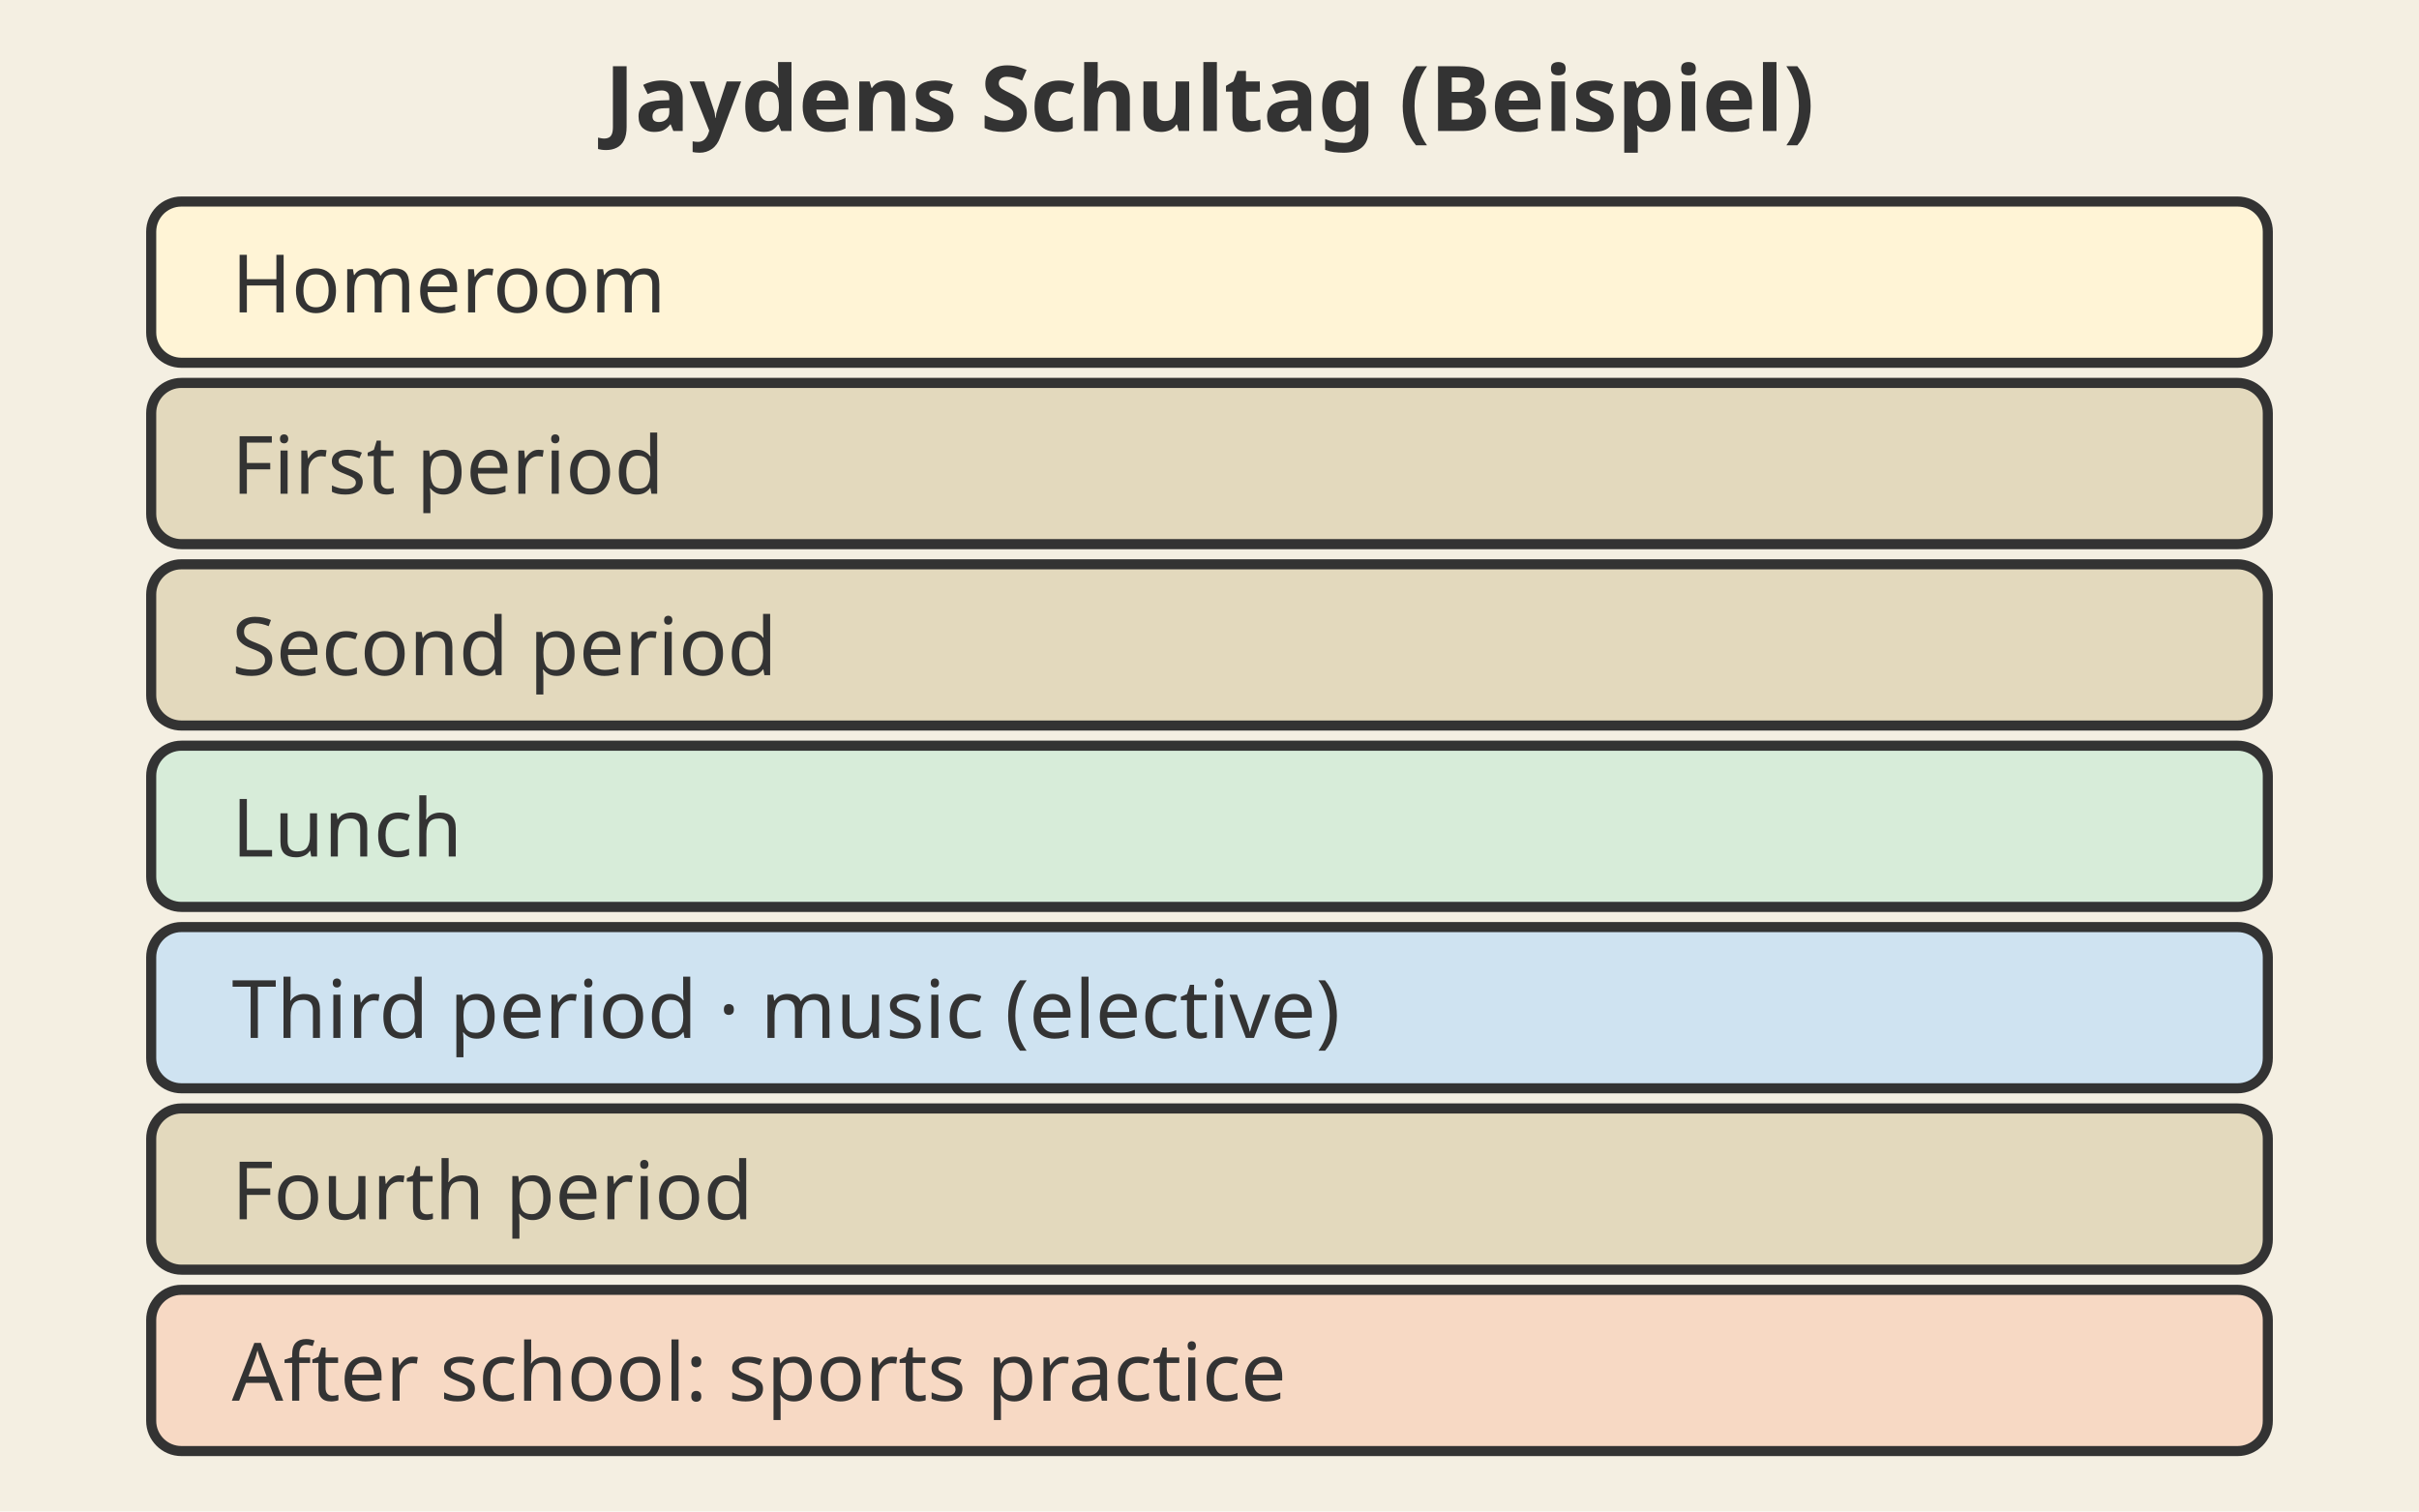
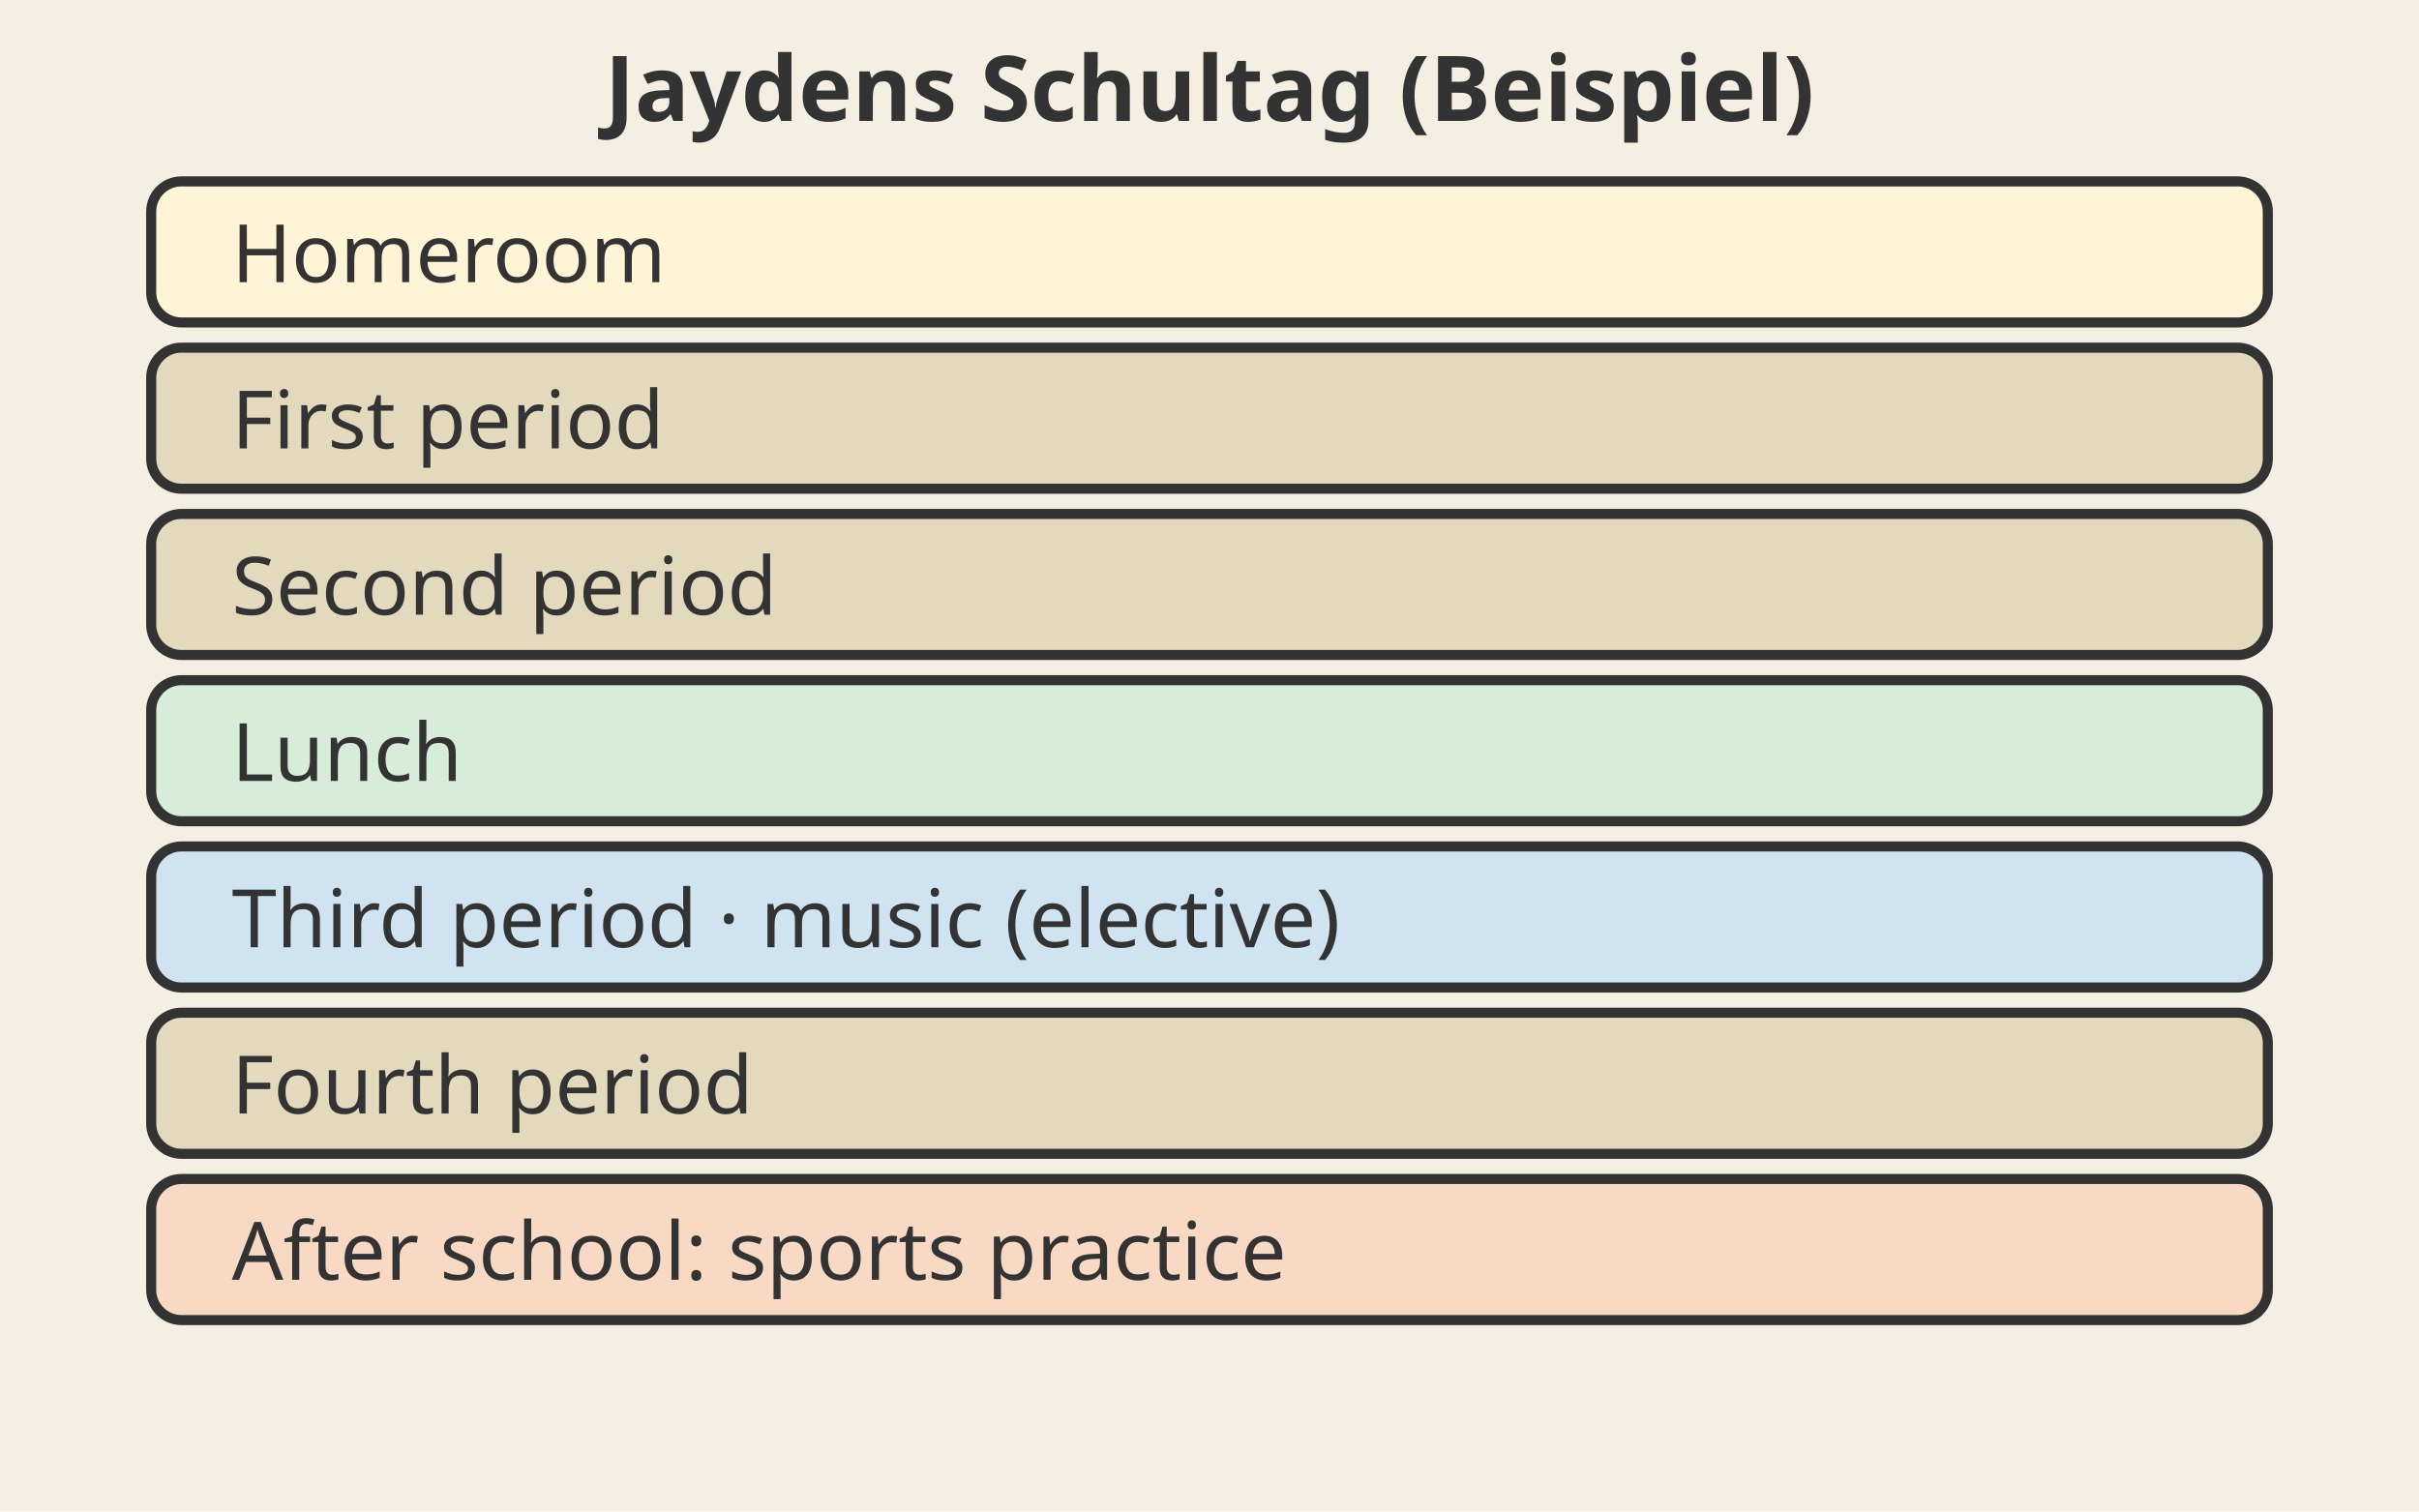
<svg xmlns="http://www.w3.org/2000/svg" viewBox="0 0 480 300" role="img">
  <rect width="480" height="300" fill="#f4efe2" />
-   <text x="240" y="26" text-anchor="middle" font-family="sans-serif" font-size="18" font-weight="bold" fill="#333">Jaydens Schultag (Beispiel)</text>
-   <rect x="30" y="40" width="420" height="32" rx="6" fill="#fff4d6" stroke="#333" stroke-width="2" />
-   <text x="46" y="62" text-anchor="start" font-family="sans-serif" font-size="16" font-weight="normal" fill="#333">Homeroom</text>
-   <rect x="30" y="76" width="420" height="32" rx="6" fill="#e3d9bd" stroke="#333" stroke-width="2" />
-   <text x="46" y="98" text-anchor="start" font-family="sans-serif" font-size="16" font-weight="normal" fill="#333">First period</text>
-   <rect x="30" y="112" width="420" height="32" rx="6" fill="#e3d9bd" stroke="#333" stroke-width="2" />
-   <text x="46" y="134" text-anchor="start" font-family="sans-serif" font-size="16" font-weight="normal" fill="#333">Second period</text>
-   <rect x="30" y="148" width="420" height="32" rx="6" fill="#d7ecd9" stroke="#333" stroke-width="2" />
-   <text x="46" y="170" text-anchor="start" font-family="sans-serif" font-size="16" font-weight="normal" fill="#333">Lunch</text>
-   <rect x="30" y="184" width="420" height="32" rx="6" fill="#cfe3f1" stroke="#333" stroke-width="2" />
-   <text x="46" y="206" text-anchor="start" font-family="sans-serif" font-size="16" font-weight="normal" fill="#333">Third period · music (elective)</text>
-   <rect x="30" y="220" width="420" height="32" rx="6" fill="#e3d9bd" stroke="#333" stroke-width="2" />
-   <text x="46" y="242" text-anchor="start" font-family="sans-serif" font-size="16" font-weight="normal" fill="#333">Fourth period</text>
-   <rect x="30" y="256" width="420" height="32" rx="6" fill="#f7d9c4" stroke="#333" stroke-width="2" />
-   <text x="46" y="278" text-anchor="start" font-family="sans-serif" font-size="16" font-weight="normal" fill="#333">After school: sports practice</text>
+   <text x="240" y="24" text-anchor="middle" font-family="sans-serif" font-size="18" font-weight="bold" fill="#333">Jaydens Schultag (Beispiel)</text>
+   <rect x="30" y="36" width="420" height="28" rx="6" fill="#fff4d6" stroke="#333" stroke-width="2" />
+   <text x="46" y="56" text-anchor="start" font-family="sans-serif" font-size="16" font-weight="normal" fill="#333">Homeroom</text>
+   <rect x="30" y="69" width="420" height="28" rx="6" fill="#e3d9bd" stroke="#333" stroke-width="2" />
+   <text x="46" y="89" text-anchor="start" font-family="sans-serif" font-size="16" font-weight="normal" fill="#333">First period</text>
+   <rect x="30" y="102" width="420" height="28" rx="6" fill="#e3d9bd" stroke="#333" stroke-width="2" />
+   <text x="46" y="122" text-anchor="start" font-family="sans-serif" font-size="16" font-weight="normal" fill="#333">Second period</text>
+   <rect x="30" y="135" width="420" height="28" rx="6" fill="#d7ecd9" stroke="#333" stroke-width="2" />
+   <text x="46" y="155" text-anchor="start" font-family="sans-serif" font-size="16" font-weight="normal" fill="#333">Lunch</text>
+   <rect x="30" y="168" width="420" height="28" rx="6" fill="#cfe3f1" stroke="#333" stroke-width="2" />
+   <text x="46" y="188" text-anchor="start" font-family="sans-serif" font-size="16" font-weight="normal" fill="#333">Third period · music (elective)</text>
+   <rect x="30" y="201" width="420" height="28" rx="6" fill="#e3d9bd" stroke="#333" stroke-width="2" />
+   <text x="46" y="221" text-anchor="start" font-family="sans-serif" font-size="16" font-weight="normal" fill="#333">Fourth period</text>
+   <rect x="30" y="234" width="420" height="28" rx="6" fill="#f7d9c4" stroke="#333" stroke-width="2" />
+   <text x="46" y="254" text-anchor="start" font-family="sans-serif" font-size="16" font-weight="normal" fill="#333">After school: sports practice</text>
</svg>
